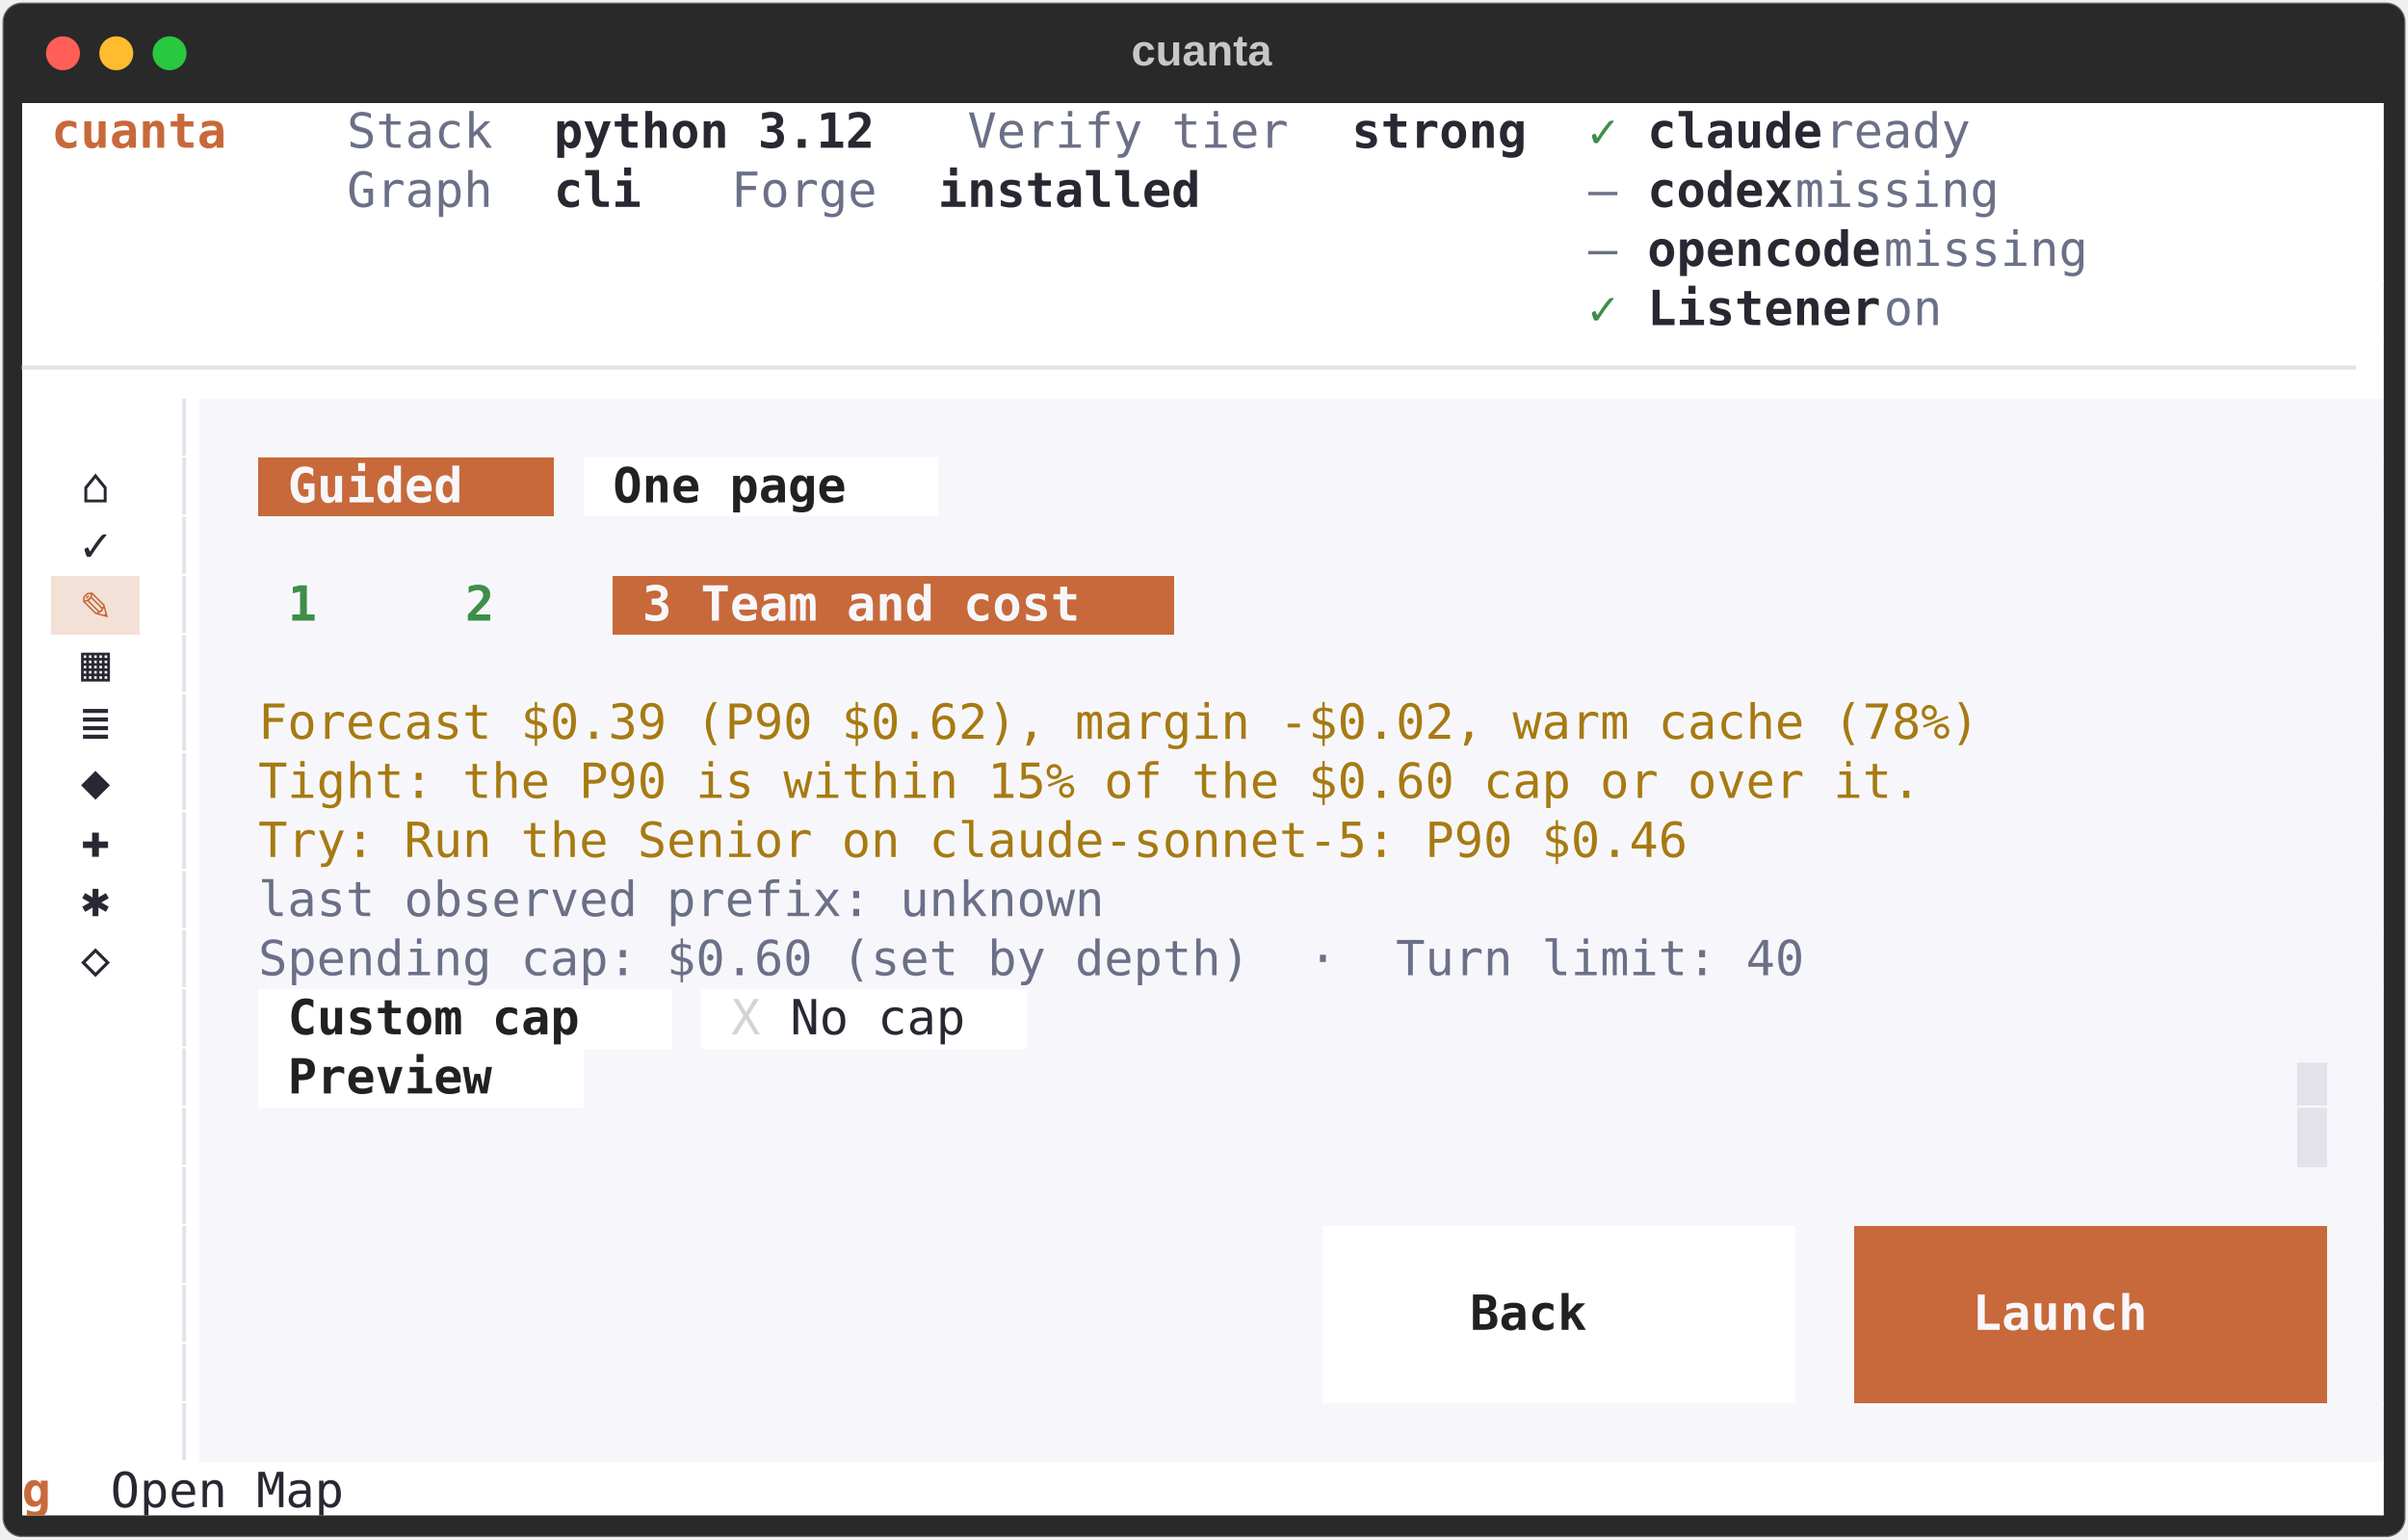
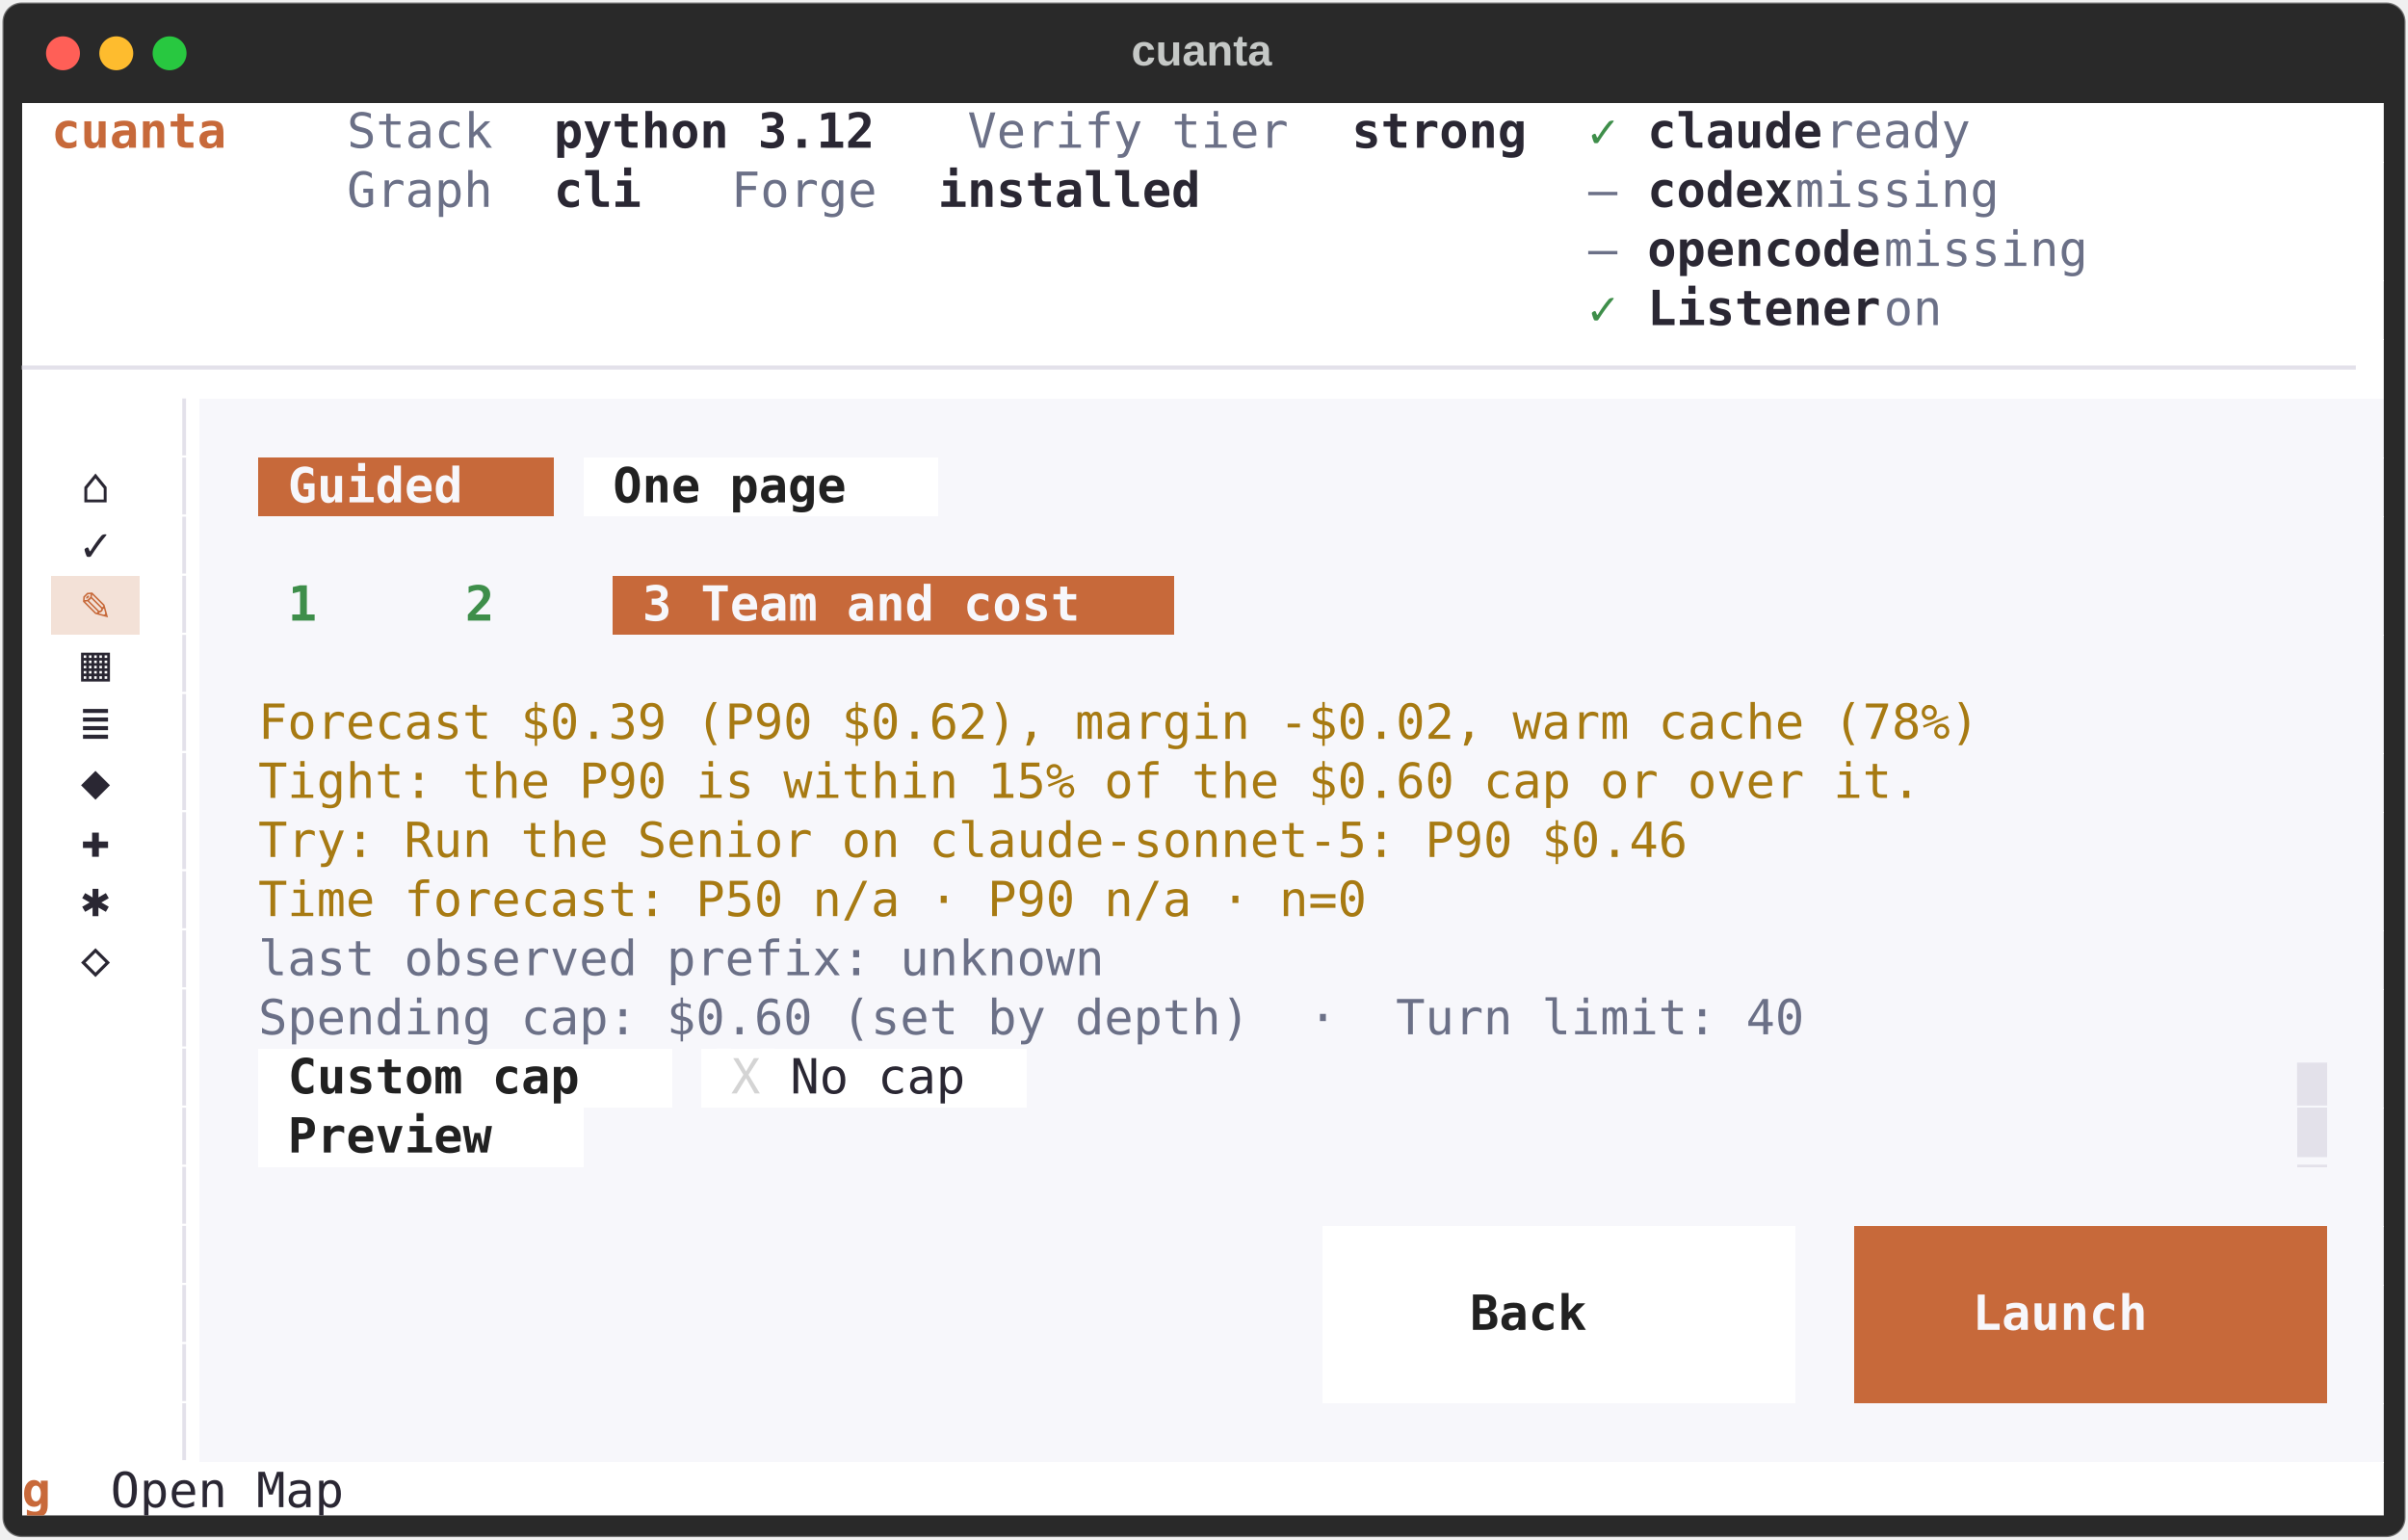
<svg xmlns="http://www.w3.org/2000/svg" class="rich-terminal" viewBox="0 0 994 635.6">
  <style>

    @font-face {
        font-family: "Fira Code";
        src: local("FiraCode-Regular"),
                url("https://cdnjs.cloudflare.com/ajax/libs/firacode/6.2.0/woff2/FiraCode-Regular.woff2") format("woff2"),
                url("https://cdnjs.cloudflare.com/ajax/libs/firacode/6.2.0/woff/FiraCode-Regular.woff") format("woff");
        font-style: normal;
        font-weight: 400;
    }
    @font-face {
        font-family: "Fira Code";
        src: local("FiraCode-Bold"),
                url("https://cdnjs.cloudflare.com/ajax/libs/firacode/6.2.0/woff2/FiraCode-Bold.woff2") format("woff2"),
                url("https://cdnjs.cloudflare.com/ajax/libs/firacode/6.2.0/woff/FiraCode-Bold.woff") format("woff");
        font-style: bold;
        font-weight: 700;
    }

    .terminal-matrix {
        font-family: Fira Code, monospace;
        font-size: 20px;
        line-height: 24.4px;
        font-variant-east-asian: full-width;
    }

    .terminal-title {
        font-size: 18px;
        font-weight: bold;
        font-family: arial;
    }

    .terminal-r1 { fill: #c5c8c6 }
.terminal-r2 { fill: #c7693a;font-weight: bold }
.terminal-r3 { fill: #6b7087 }
.terminal-r4 { fill: #2a2733;font-weight: bold }
.terminal-r5 { fill: #2a2733 }
.terminal-r6 { fill: #3e8e4a }
.terminal-r7 { fill: #e3e1ea }
.terminal-r8 { fill: #f7f7fb;font-weight: bold }
.terminal-r9 { fill: #212121;font-weight: bold }
.terminal-r10 { fill: #3e8e4a;font-weight: bold }
.terminal-r11 { fill: #a77a12 }
.terminal-r12 { fill: #ffffff }
.terminal-r13 { fill: #d4d4d4 }
.terminal-r14 { fill: #f7f7fb }
.terminal-r15 { fill: #bf404f }
.terminal-r16 { fill: #c8693a;font-weight: bold }
    </style>
  <defs>
    <clipPath id="terminal-clip-terminal">
      <rect x="0" y="0" width="975.0" height="584.6" />
    </clipPath>
    <clipPath id="terminal-line-0">
      <rect x="0" y="1.5" width="976" height="24.65" />
    </clipPath>
    <clipPath id="terminal-line-1">
      <rect x="0" y="25.9" width="976" height="24.65" />
    </clipPath>
    <clipPath id="terminal-line-2">
      <rect x="0" y="50.3" width="976" height="24.65" />
    </clipPath>
    <clipPath id="terminal-line-3">
      <rect x="0" y="74.7" width="976" height="24.65" />
    </clipPath>
    <clipPath id="terminal-line-4">
      <rect x="0" y="99.1" width="976" height="24.65" />
    </clipPath>
    <clipPath id="terminal-line-5">
      <rect x="0" y="123.5" width="976" height="24.65" />
    </clipPath>
    <clipPath id="terminal-line-6">
      <rect x="0" y="147.9" width="976" height="24.65" />
    </clipPath>
    <clipPath id="terminal-line-7">
      <rect x="0" y="172.3" width="976" height="24.65" />
    </clipPath>
    <clipPath id="terminal-line-8">
      <rect x="0" y="196.7" width="976" height="24.65" />
    </clipPath>
    <clipPath id="terminal-line-9">
      <rect x="0" y="221.1" width="976" height="24.65" />
    </clipPath>
    <clipPath id="terminal-line-10">
      <rect x="0" y="245.5" width="976" height="24.65" />
    </clipPath>
    <clipPath id="terminal-line-11">
      <rect x="0" y="269.9" width="976" height="24.65" />
    </clipPath>
    <clipPath id="terminal-line-12">
      <rect x="0" y="294.3" width="976" height="24.65" />
    </clipPath>
    <clipPath id="terminal-line-13">
      <rect x="0" y="318.7" width="976" height="24.65" />
    </clipPath>
    <clipPath id="terminal-line-14">
      <rect x="0" y="343.1" width="976" height="24.65" />
    </clipPath>
    <clipPath id="terminal-line-15">
      <rect x="0" y="367.5" width="976" height="24.65" />
    </clipPath>
    <clipPath id="terminal-line-16">
      <rect x="0" y="391.9" width="976" height="24.65" />
    </clipPath>
    <clipPath id="terminal-line-17">
      <rect x="0" y="416.3" width="976" height="24.65" />
    </clipPath>
    <clipPath id="terminal-line-18">
      <rect x="0" y="440.7" width="976" height="24.65" />
    </clipPath>
    <clipPath id="terminal-line-19">
      <rect x="0" y="465.1" width="976" height="24.65" />
    </clipPath>
    <clipPath id="terminal-line-20">
      <rect x="0" y="489.5" width="976" height="24.65" />
    </clipPath>
    <clipPath id="terminal-line-21">
      <rect x="0" y="513.9" width="976" height="24.65" />
    </clipPath>
    <clipPath id="terminal-line-22">
      <rect x="0" y="538.3" width="976" height="24.65" />
    </clipPath>
  </defs>
  <rect fill="#292929" stroke="rgba(255,255,255,0.35)" stroke-width="1" x="1" y="1" width="992" height="633.6" rx="8" />
  <text class="terminal-title" fill="#c5c8c6" text-anchor="middle" x="496" y="27">cuanta</text>
  <g transform="translate(26,22)">
    <circle cx="0" cy="0" r="7" fill="#ff5f57" />
    <circle cx="22" cy="0" r="7" fill="#febc2e" />
    <circle cx="44" cy="0" r="7" fill="#28c840" />
  </g>
  <g transform="translate(9, 41)" clip-path="url(#terminal-clip-terminal)">
    <rect fill="#ffffff" x="0" y="1.5" width="12.2" height="24.65" shape-rendering="crispEdges" />
    <rect fill="#ffffff" x="12.2" y="1.5" width="73.2" height="24.65" shape-rendering="crispEdges" />
    <rect fill="#ffffff" x="85.4" y="1.5" width="48.8" height="24.65" shape-rendering="crispEdges" />
    <rect fill="#ffffff" x="134.2" y="1.5" width="85.4" height="24.65" shape-rendering="crispEdges" />
    <rect fill="#ffffff" x="219.6" y="1.5" width="146.4" height="24.65" shape-rendering="crispEdges" />
    <rect fill="#ffffff" x="366" y="1.5" width="24.4" height="24.65" shape-rendering="crispEdges" />
    <rect fill="#ffffff" x="390.4" y="1.5" width="158.6" height="24.65" shape-rendering="crispEdges" />
    <rect fill="#ffffff" x="549" y="1.5" width="85.4" height="24.65" shape-rendering="crispEdges" />
    <rect fill="#ffffff" x="634.4" y="1.5" width="12.2" height="24.65" shape-rendering="crispEdges" />
    <rect fill="#ffffff" x="646.6" y="1.5" width="24.4" height="24.65" shape-rendering="crispEdges" />
    <rect fill="#ffffff" x="671" y="1.5" width="73.2" height="24.65" shape-rendering="crispEdges" />
    <rect fill="#ffffff" x="744.2" y="1.5" width="85.4" height="24.65" shape-rendering="crispEdges" />
    <rect fill="#ffffff" x="829.6" y="1.5" width="146.4" height="24.65" shape-rendering="crispEdges" />
    <rect fill="#ffffff" x="0" y="25.9" width="134.2" height="24.65" shape-rendering="crispEdges" />
    <rect fill="#ffffff" x="134.2" y="25.9" width="85.4" height="24.65" shape-rendering="crispEdges" />
    <rect fill="#ffffff" x="219.6" y="25.9" width="48.8" height="24.65" shape-rendering="crispEdges" />
    <rect fill="#ffffff" x="268.4" y="25.9" width="24.4" height="24.65" shape-rendering="crispEdges" />
    <rect fill="#ffffff" x="292.8" y="25.9" width="85.4" height="24.65" shape-rendering="crispEdges" />
    <rect fill="#ffffff" x="378.2" y="25.9" width="122" height="24.65" shape-rendering="crispEdges" />
    <rect fill="#ffffff" x="500.2" y="25.9" width="146.4" height="24.65" shape-rendering="crispEdges" />
    <rect fill="#ffffff" x="646.6" y="25.9" width="24.4" height="24.65" shape-rendering="crispEdges" />
    <rect fill="#ffffff" x="671" y="25.9" width="61" height="24.65" shape-rendering="crispEdges" />
    <rect fill="#ffffff" x="732" y="25.9" width="109.8" height="24.65" shape-rendering="crispEdges" />
    <rect fill="#ffffff" x="841.8" y="25.9" width="134.2" height="24.65" shape-rendering="crispEdges" />
    <rect fill="#ffffff" x="0" y="50.3" width="134.2" height="24.65" shape-rendering="crispEdges" />
    <rect fill="#ffffff" x="134.2" y="50.3" width="512.4" height="24.65" shape-rendering="crispEdges" />
    <rect fill="#ffffff" x="646.6" y="50.3" width="24.4" height="24.65" shape-rendering="crispEdges" />
    <rect fill="#ffffff" x="671" y="50.3" width="97.6" height="24.65" shape-rendering="crispEdges" />
    <rect fill="#ffffff" x="768.6" y="50.3" width="109.8" height="24.65" shape-rendering="crispEdges" />
    <rect fill="#ffffff" x="878.4" y="50.3" width="97.6" height="24.65" shape-rendering="crispEdges" />
    <rect fill="#ffffff" x="0" y="74.7" width="134.2" height="24.65" shape-rendering="crispEdges" />
    <rect fill="#ffffff" x="134.2" y="74.7" width="512.4" height="24.65" shape-rendering="crispEdges" />
    <rect fill="#ffffff" x="646.6" y="74.7" width="24.4" height="24.65" shape-rendering="crispEdges" />
    <rect fill="#ffffff" x="671" y="74.7" width="97.6" height="24.65" shape-rendering="crispEdges" />
    <rect fill="#ffffff" x="768.6" y="74.7" width="48.8" height="24.65" shape-rendering="crispEdges" />
    <rect fill="#ffffff" x="817.4" y="74.7" width="158.6" height="24.65" shape-rendering="crispEdges" />
    <rect fill="#ffffff" x="0" y="99.1" width="976" height="24.65" shape-rendering="crispEdges" />
    <rect fill="#ffffff" x="0" y="123.5" width="61" height="24.65" shape-rendering="crispEdges" />
    <rect fill="#ffffff" x="61" y="123.5" width="12.2" height="24.65" shape-rendering="crispEdges" />
    <rect fill="#f7f7fb" x="73.2" y="123.5" width="902.8" height="24.65" shape-rendering="crispEdges" />
    <rect fill="#ffffff" x="0" y="147.9" width="24.4" height="24.65" shape-rendering="crispEdges" />
    <rect fill="#ffffff" x="24.4" y="147.9" width="12.2" height="24.65" shape-rendering="crispEdges" />
    <rect fill="#ffffff" x="36.6" y="147.9" width="24.4" height="24.65" shape-rendering="crispEdges" />
    <rect fill="#ffffff" x="61" y="147.9" width="12.2" height="24.65" shape-rendering="crispEdges" />
    <rect fill="#f7f7fb" x="73.2" y="147.9" width="24.4" height="24.65" shape-rendering="crispEdges" />
    <rect fill="#c7693a" x="97.6" y="147.9" width="12.2" height="24.65" shape-rendering="crispEdges" />
    <rect fill="#c7693a" x="109.8" y="147.9" width="97.6" height="24.65" shape-rendering="crispEdges" />
    <rect fill="#c7693a" x="207.4" y="147.9" width="12.2" height="24.65" shape-rendering="crispEdges" />
    <rect fill="#f7f7fb" x="219.6" y="147.9" width="12.2" height="24.65" shape-rendering="crispEdges" />
    <rect fill="#ffffff" x="231.8" y="147.9" width="12.2" height="24.65" shape-rendering="crispEdges" />
    <rect fill="#ffffff" x="244" y="147.9" width="122" height="24.65" shape-rendering="crispEdges" />
    <rect fill="#ffffff" x="366" y="147.9" width="12.2" height="24.65" shape-rendering="crispEdges" />
    <rect fill="#f7f7fb" x="378.2" y="147.9" width="597.8" height="24.65" shape-rendering="crispEdges" />
    <rect fill="#ffffff" x="0" y="172.3" width="24.4" height="24.65" shape-rendering="crispEdges" />
    <rect fill="#ffffff" x="24.4" y="172.3" width="12.2" height="24.65" shape-rendering="crispEdges" />
    <rect fill="#ffffff" x="36.6" y="172.3" width="24.4" height="24.65" shape-rendering="crispEdges" />
    <rect fill="#ffffff" x="61" y="172.3" width="12.2" height="24.65" shape-rendering="crispEdges" />
    <rect fill="#f7f7fb" x="73.2" y="172.3" width="902.8" height="24.65" shape-rendering="crispEdges" />
    <rect fill="#ffffff" x="0" y="196.7" width="12.2" height="24.65" shape-rendering="crispEdges" />
    <rect fill="#f3e1d7" x="12.2" y="196.7" width="12.2" height="24.65" shape-rendering="crispEdges" />
    <rect fill="#f3e1d7" x="24.4" y="196.7" width="12.2" height="24.65" shape-rendering="crispEdges" />
    <rect fill="#f3e1d7" x="36.6" y="196.7" width="12.2" height="24.65" shape-rendering="crispEdges" />
    <rect fill="#ffffff" x="48.8" y="196.7" width="12.2" height="24.65" shape-rendering="crispEdges" />
    <rect fill="#ffffff" x="61" y="196.7" width="12.2" height="24.65" shape-rendering="crispEdges" />
    <rect fill="#f7f7fb" x="73.2" y="196.7" width="36.6" height="24.65" shape-rendering="crispEdges" />
    <rect fill="#f7f7fb" x="109.8" y="196.7" width="36.6" height="24.65" shape-rendering="crispEdges" />
    <rect fill="#f7f7fb" x="146.4" y="196.7" width="36.6" height="24.65" shape-rendering="crispEdges" />
    <rect fill="#f7f7fb" x="183" y="196.7" width="36.6" height="24.65" shape-rendering="crispEdges" />
    <rect fill="#f7f7fb" x="219.6" y="196.7" width="24.4" height="24.65" shape-rendering="crispEdges" />
    <rect fill="#c7693a" x="244" y="196.7" width="12.2" height="24.65" shape-rendering="crispEdges" />
    <rect fill="#c7693a" x="256.2" y="196.7" width="207.4" height="24.65" shape-rendering="crispEdges" />
    <rect fill="#c7693a" x="463.6" y="196.7" width="12.2" height="24.65" shape-rendering="crispEdges" />
    <rect fill="#f7f7fb" x="475.8" y="196.7" width="500.2" height="24.65" shape-rendering="crispEdges" />
    <rect fill="#ffffff" x="0" y="221.1" width="24.4" height="24.65" shape-rendering="crispEdges" />
    <rect fill="#ffffff" x="24.4" y="221.1" width="12.2" height="24.65" shape-rendering="crispEdges" />
    <rect fill="#ffffff" x="36.6" y="221.1" width="24.4" height="24.65" shape-rendering="crispEdges" />
    <rect fill="#ffffff" x="61" y="221.1" width="12.2" height="24.65" shape-rendering="crispEdges" />
    <rect fill="#f7f7fb" x="73.2" y="221.1" width="902.8" height="24.65" shape-rendering="crispEdges" />
    <rect fill="#ffffff" x="0" y="245.5" width="24.4" height="24.65" shape-rendering="crispEdges" />
    <rect fill="#ffffff" x="24.4" y="245.5" width="12.2" height="24.65" shape-rendering="crispEdges" />
    <rect fill="#ffffff" x="36.6" y="245.5" width="24.4" height="24.65" shape-rendering="crispEdges" />
    <rect fill="#ffffff" x="61" y="245.5" width="12.2" height="24.65" shape-rendering="crispEdges" />
    <rect fill="#f7f7fb" x="73.2" y="245.5" width="24.4" height="24.65" shape-rendering="crispEdges" />
    <rect fill="#f7f7fb" x="97.6" y="245.5" width="719.8" height="24.65" shape-rendering="crispEdges" />
    <rect fill="#f7f7fb" x="817.4" y="245.5" width="122" height="24.65" shape-rendering="crispEdges" />
    <rect fill="#f7f7fb" x="939.4" y="245.5" width="12.2" height="24.65" shape-rendering="crispEdges" />
    <rect fill="#f7f7fb" x="951.6" y="245.5" width="24.4" height="24.65" shape-rendering="crispEdges" />
    <rect fill="#ffffff" x="0" y="269.9" width="24.4" height="24.65" shape-rendering="crispEdges" />
    <rect fill="#ffffff" x="24.4" y="269.9" width="12.2" height="24.65" shape-rendering="crispEdges" />
    <rect fill="#ffffff" x="36.6" y="269.9" width="24.4" height="24.65" shape-rendering="crispEdges" />
    <rect fill="#ffffff" x="61" y="269.9" width="12.2" height="24.65" shape-rendering="crispEdges" />
    <rect fill="#f7f7fb" x="73.2" y="269.9" width="24.4" height="24.65" shape-rendering="crispEdges" />
    <rect fill="#f7f7fb" x="97.6" y="269.9" width="695.4" height="24.65" shape-rendering="crispEdges" />
    <rect fill="#f7f7fb" x="793" y="269.9" width="146.4" height="24.65" shape-rendering="crispEdges" />
    <rect fill="#f7f7fb" x="939.4" y="269.9" width="12.2" height="24.65" shape-rendering="crispEdges" />
    <rect fill="#f7f7fb" x="951.6" y="269.9" width="24.4" height="24.65" shape-rendering="crispEdges" />
    <rect fill="#ffffff" x="0" y="294.3" width="24.4" height="24.65" shape-rendering="crispEdges" />
    <rect fill="#ffffff" x="24.4" y="294.3" width="12.2" height="24.65" shape-rendering="crispEdges" />
    <rect fill="#ffffff" x="36.6" y="294.3" width="24.4" height="24.65" shape-rendering="crispEdges" />
    <rect fill="#ffffff" x="61" y="294.3" width="12.2" height="24.65" shape-rendering="crispEdges" />
    <rect fill="#f7f7fb" x="73.2" y="294.3" width="24.4" height="24.65" shape-rendering="crispEdges" />
    <rect fill="#f7f7fb" x="97.6" y="294.3" width="597.8" height="24.65" shape-rendering="crispEdges" />
    <rect fill="#f7f7fb" x="695.4" y="294.3" width="244" height="24.65" shape-rendering="crispEdges" />
    <rect fill="#f7f7fb" x="939.4" y="294.3" width="12.2" height="24.65" shape-rendering="crispEdges" />
    <rect fill="#f7f7fb" x="951.6" y="294.3" width="24.4" height="24.65" shape-rendering="crispEdges" />
    <rect fill="#ffffff" x="0" y="318.7" width="24.4" height="24.65" shape-rendering="crispEdges" />
    <rect fill="#ffffff" x="24.4" y="318.7" width="12.2" height="24.65" shape-rendering="crispEdges" />
    <rect fill="#ffffff" x="36.6" y="318.7" width="24.4" height="24.65" shape-rendering="crispEdges" />
    <rect fill="#ffffff" x="61" y="318.7" width="12.2" height="24.65" shape-rendering="crispEdges" />
    <rect fill="#f7f7fb" x="73.2" y="318.7" width="24.4" height="24.65" shape-rendering="crispEdges" />
-     <rect fill="#f7f7fb" x="97.6" y="318.7" width="353.8" height="24.65" shape-rendering="crispEdges" />
-     <rect fill="#f7f7fb" x="451.4" y="318.7" width="488" height="24.65" shape-rendering="crispEdges" />
+     <rect fill="#f7f7fb" x="97.6" y="318.7" width="463.6" height="24.65" shape-rendering="crispEdges" />
+     <rect fill="#f7f7fb" x="561.2" y="318.7" width="378.2" height="24.65" shape-rendering="crispEdges" />
    <rect fill="#f7f7fb" x="939.4" y="318.7" width="12.2" height="24.65" shape-rendering="crispEdges" />
    <rect fill="#f7f7fb" x="951.6" y="318.7" width="24.4" height="24.65" shape-rendering="crispEdges" />
    <rect fill="#ffffff" x="0" y="343.1" width="24.4" height="24.65" shape-rendering="crispEdges" />
    <rect fill="#ffffff" x="24.4" y="343.1" width="12.2" height="24.65" shape-rendering="crispEdges" />
    <rect fill="#ffffff" x="36.6" y="343.1" width="24.4" height="24.65" shape-rendering="crispEdges" />
    <rect fill="#ffffff" x="61" y="343.1" width="12.2" height="24.65" shape-rendering="crispEdges" />
    <rect fill="#f7f7fb" x="73.2" y="343.1" width="24.4" height="24.65" shape-rendering="crispEdges" />
-     <rect fill="#f7f7fb" x="97.6" y="343.1" width="646.6" height="24.65" shape-rendering="crispEdges" />
-     <rect fill="#f7f7fb" x="744.2" y="343.1" width="195.2" height="24.65" shape-rendering="crispEdges" />
+     <rect fill="#f7f7fb" x="97.6" y="343.1" width="353.8" height="24.65" shape-rendering="crispEdges" />
+     <rect fill="#f7f7fb" x="451.4" y="343.1" width="488" height="24.65" shape-rendering="crispEdges" />
    <rect fill="#f7f7fb" x="939.4" y="343.1" width="12.2" height="24.65" shape-rendering="crispEdges" />
    <rect fill="#f7f7fb" x="951.6" y="343.1" width="24.4" height="24.65" shape-rendering="crispEdges" />
    <rect fill="#ffffff" x="0" y="367.5" width="61" height="24.65" shape-rendering="crispEdges" />
    <rect fill="#ffffff" x="61" y="367.5" width="12.2" height="24.65" shape-rendering="crispEdges" />
    <rect fill="#f7f7fb" x="73.2" y="367.5" width="24.4" height="24.65" shape-rendering="crispEdges" />
-     <rect fill="#ffffff" x="97.6" y="367.5" width="12.2" height="24.65" shape-rendering="crispEdges" />
-     <rect fill="#ffffff" x="109.8" y="367.5" width="146.4" height="24.65" shape-rendering="crispEdges" />
-     <rect fill="#ffffff" x="256.2" y="367.5" width="12.2" height="24.65" shape-rendering="crispEdges" />
-     <rect fill="#f7f7fb" x="268.4" y="367.5" width="12.2" height="24.65" shape-rendering="crispEdges" />
-     <rect fill="#ffffff" x="280.6" y="367.5" width="12.2" height="24.65" shape-rendering="crispEdges" />
-     <rect fill="#ffffff" x="292.8" y="367.5" width="12.2" height="24.65" shape-rendering="crispEdges" />
-     <rect fill="#ffffff" x="305" y="367.5" width="12.2" height="24.65" shape-rendering="crispEdges" />
-     <rect fill="#ffffff" x="317.2" y="367.5" width="97.6" height="24.65" shape-rendering="crispEdges" />
-     <rect fill="#f7f7fb" x="414.8" y="367.5" width="524.6" height="24.65" shape-rendering="crispEdges" />
+     <rect fill="#f7f7fb" x="97.6" y="367.5" width="646.6" height="24.65" shape-rendering="crispEdges" />
+     <rect fill="#f7f7fb" x="744.2" y="367.5" width="195.2" height="24.65" shape-rendering="crispEdges" />
    <rect fill="#f7f7fb" x="939.4" y="367.5" width="12.2" height="24.65" shape-rendering="crispEdges" />
    <rect fill="#f7f7fb" x="951.6" y="367.5" width="24.4" height="24.65" shape-rendering="crispEdges" />
    <rect fill="#ffffff" x="0" y="391.9" width="61" height="24.65" shape-rendering="crispEdges" />
    <rect fill="#ffffff" x="61" y="391.9" width="12.2" height="24.65" shape-rendering="crispEdges" />
    <rect fill="#f7f7fb" x="73.2" y="391.9" width="24.4" height="24.65" shape-rendering="crispEdges" />
    <rect fill="#ffffff" x="97.6" y="391.9" width="12.2" height="24.65" shape-rendering="crispEdges" />
-     <rect fill="#ffffff" x="109.8" y="391.9" width="109.8" height="24.65" shape-rendering="crispEdges" />
-     <rect fill="#ffffff" x="219.6" y="391.9" width="12.2" height="24.65" shape-rendering="crispEdges" />
-     <rect fill="#f7f7fb" x="231.8" y="391.9" width="707.6" height="24.65" shape-rendering="crispEdges" />
+     <rect fill="#ffffff" x="109.8" y="391.9" width="146.4" height="24.65" shape-rendering="crispEdges" />
+     <rect fill="#ffffff" x="256.2" y="391.9" width="12.2" height="24.65" shape-rendering="crispEdges" />
+     <rect fill="#f7f7fb" x="268.4" y="391.9" width="12.2" height="24.65" shape-rendering="crispEdges" />
+     <rect fill="#ffffff" x="280.6" y="391.9" width="12.2" height="24.65" shape-rendering="crispEdges" />
+     <rect fill="#ffffff" x="292.8" y="391.9" width="12.2" height="24.65" shape-rendering="crispEdges" />
+     <rect fill="#ffffff" x="305" y="391.9" width="12.2" height="24.65" shape-rendering="crispEdges" />
+     <rect fill="#ffffff" x="317.2" y="391.9" width="97.6" height="24.65" shape-rendering="crispEdges" />
+     <rect fill="#f7f7fb" x="414.8" y="391.9" width="524.6" height="24.65" shape-rendering="crispEdges" />
    <rect fill="#f7f7fb" x="939.4" y="391.9" width="12.2" height="24.65" shape-rendering="crispEdges" />
    <rect fill="#f7f7fb" x="951.6" y="391.9" width="24.4" height="24.65" shape-rendering="crispEdges" />
    <rect fill="#ffffff" x="0" y="416.3" width="61" height="24.65" shape-rendering="crispEdges" />
    <rect fill="#ffffff" x="61" y="416.3" width="12.2" height="24.65" shape-rendering="crispEdges" />
-     <rect fill="#f7f7fb" x="73.2" y="416.3" width="866.2" height="24.65" shape-rendering="crispEdges" />
+     <rect fill="#f7f7fb" x="73.2" y="416.3" width="24.4" height="24.65" shape-rendering="crispEdges" />
+     <rect fill="#ffffff" x="97.6" y="416.3" width="12.2" height="24.65" shape-rendering="crispEdges" />
+     <rect fill="#ffffff" x="109.8" y="416.3" width="109.8" height="24.65" shape-rendering="crispEdges" />
+     <rect fill="#ffffff" x="219.6" y="416.3" width="12.2" height="24.65" shape-rendering="crispEdges" />
+     <rect fill="#f7f7fb" x="231.8" y="416.3" width="707.6" height="24.65" shape-rendering="crispEdges" />
    <rect fill="#e3e1ea" x="939.4" y="416.3" width="12.2" height="24.65" shape-rendering="crispEdges" />
    <rect fill="#f7f7fb" x="951.6" y="416.3" width="24.4" height="24.65" shape-rendering="crispEdges" />
    <rect fill="#ffffff" x="0" y="440.7" width="61" height="24.65" shape-rendering="crispEdges" />
    <rect fill="#ffffff" x="61" y="440.7" width="12.2" height="24.65" shape-rendering="crispEdges" />
    <rect fill="#f7f7fb" x="73.2" y="440.7" width="24.4" height="24.65" shape-rendering="crispEdges" />
    <rect fill="#f7f7fb" x="97.6" y="440.7" width="0" height="24.65" shape-rendering="crispEdges" />
    <rect fill="#f7f7fb" x="97.6" y="440.7" width="878.4" height="24.65" shape-rendering="crispEdges" />
    <rect fill="#ffffff" x="0" y="465.1" width="61" height="24.65" shape-rendering="crispEdges" />
    <rect fill="#ffffff" x="61" y="465.1" width="12.2" height="24.65" shape-rendering="crispEdges" />
    <rect fill="#f7f7fb" x="73.2" y="465.1" width="463.6" height="24.65" shape-rendering="crispEdges" />
    <rect fill="#ffffff" x="536.8" y="465.1" width="195.2" height="24.65" shape-rendering="crispEdges" />
    <rect fill="#f7f7fb" x="732" y="465.1" width="24.4" height="24.65" shape-rendering="crispEdges" />
    <rect fill="#c7693a" x="756.4" y="465.1" width="195.2" height="24.65" shape-rendering="crispEdges" />
    <rect fill="#f7f7fb" x="951.6" y="465.1" width="24.4" height="24.65" shape-rendering="crispEdges" />
    <rect fill="#ffffff" x="0" y="489.5" width="61" height="24.65" shape-rendering="crispEdges" />
    <rect fill="#ffffff" x="61" y="489.5" width="12.2" height="24.65" shape-rendering="crispEdges" />
    <rect fill="#f7f7fb" x="73.2" y="489.5" width="463.6" height="24.65" shape-rendering="crispEdges" />
    <rect fill="#ffffff" x="536.8" y="489.5" width="61" height="24.65" shape-rendering="crispEdges" />
    <rect fill="#ffffff" x="597.8" y="489.5" width="73.2" height="24.65" shape-rendering="crispEdges" />
    <rect fill="#ffffff" x="671" y="489.5" width="61" height="24.65" shape-rendering="crispEdges" />
    <rect fill="#f7f7fb" x="732" y="489.5" width="24.4" height="24.65" shape-rendering="crispEdges" />
    <rect fill="#c7693a" x="756.4" y="489.5" width="48.8" height="24.65" shape-rendering="crispEdges" />
    <rect fill="#c7693a" x="805.2" y="489.5" width="97.6" height="24.65" shape-rendering="crispEdges" />
    <rect fill="#c7693a" x="902.8" y="489.5" width="48.8" height="24.65" shape-rendering="crispEdges" />
    <rect fill="#f7f7fb" x="951.6" y="489.5" width="24.4" height="24.65" shape-rendering="crispEdges" />
    <rect fill="#ffffff" x="0" y="513.9" width="61" height="24.65" shape-rendering="crispEdges" />
    <rect fill="#ffffff" x="61" y="513.9" width="12.2" height="24.65" shape-rendering="crispEdges" />
    <rect fill="#f7f7fb" x="73.2" y="513.9" width="463.6" height="24.65" shape-rendering="crispEdges" />
    <rect fill="#ffffff" x="536.8" y="513.9" width="195.2" height="24.65" shape-rendering="crispEdges" />
    <rect fill="#f7f7fb" x="732" y="513.9" width="24.4" height="24.65" shape-rendering="crispEdges" />
    <rect fill="#c7693a" x="756.4" y="513.9" width="195.2" height="24.65" shape-rendering="crispEdges" />
    <rect fill="#f7f7fb" x="951.6" y="513.9" width="24.4" height="24.65" shape-rendering="crispEdges" />
    <rect fill="#ffffff" x="0" y="538.3" width="61" height="24.65" shape-rendering="crispEdges" />
    <rect fill="#ffffff" x="61" y="538.3" width="12.2" height="24.65" shape-rendering="crispEdges" />
    <rect fill="#f7f7fb" x="73.2" y="538.3" width="902.8" height="24.65" shape-rendering="crispEdges" />
    <rect fill="#ffffff" x="0" y="562.7" width="36.6" height="24.65" shape-rendering="crispEdges" />
    <rect fill="#ffffff" x="36.6" y="562.7" width="109.8" height="24.65" shape-rendering="crispEdges" />
    <rect fill="#ffffff" x="146.4" y="562.7" width="829.6" height="24.65" shape-rendering="crispEdges" />
    <g class="terminal-matrix">
      <text class="terminal-r2" x="12.2" y="20" textLength="73.2" clip-path="url(#terminal-line-0)">cuanta</text>
      <text class="terminal-r3" x="134.2" y="20" textLength="85.4" clip-path="url(#terminal-line-0)"> Stack </text>
      <text class="terminal-r4" x="219.6" y="20" textLength="146.4" clip-path="url(#terminal-line-0)">python 3.12 </text>
      <text class="terminal-r3" x="390.4" y="20" textLength="158.6" clip-path="url(#terminal-line-0)"> Verify tier </text>
      <text class="terminal-r4" x="549" y="20" textLength="85.4" clip-path="url(#terminal-line-0)">strong </text>
      <text class="terminal-r6" x="646.6" y="20" textLength="24.4" clip-path="url(#terminal-line-0)">✓ </text>
      <text class="terminal-r4" x="671" y="20" textLength="73.2" clip-path="url(#terminal-line-0)">claude</text>
      <text class="terminal-r3" x="744.2" y="20" textLength="85.4" clip-path="url(#terminal-line-0)">  ready</text>
      <text class="terminal-r1" x="976" y="20" textLength="12.2" clip-path="url(#terminal-line-0)">
</text>
      <text class="terminal-r3" x="134.2" y="44.4" textLength="85.4" clip-path="url(#terminal-line-1)"> Graph </text>
      <text class="terminal-r4" x="219.6" y="44.4" textLength="48.8" clip-path="url(#terminal-line-1)">cli </text>
      <text class="terminal-r3" x="292.8" y="44.4" textLength="85.4" clip-path="url(#terminal-line-1)"> Forge </text>
      <text class="terminal-r4" x="378.2" y="44.4" textLength="122" clip-path="url(#terminal-line-1)">installed </text>
      <text class="terminal-r3" x="646.6" y="44.4" textLength="24.4" clip-path="url(#terminal-line-1)">– </text>
      <text class="terminal-r4" x="671" y="44.4" textLength="61" clip-path="url(#terminal-line-1)">codex</text>
      <text class="terminal-r3" x="732" y="44.4" textLength="109.8" clip-path="url(#terminal-line-1)">  missing</text>
      <text class="terminal-r1" x="976" y="44.4" textLength="12.2" clip-path="url(#terminal-line-1)">
</text>
      <text class="terminal-r3" x="646.6" y="68.8" textLength="24.4" clip-path="url(#terminal-line-2)">– </text>
      <text class="terminal-r4" x="671" y="68.8" textLength="97.6" clip-path="url(#terminal-line-2)">opencode</text>
      <text class="terminal-r3" x="768.6" y="68.8" textLength="109.8" clip-path="url(#terminal-line-2)">  missing</text>
      <text class="terminal-r1" x="976" y="68.8" textLength="12.2" clip-path="url(#terminal-line-2)">
</text>
      <text class="terminal-r6" x="646.6" y="93.2" textLength="24.4" clip-path="url(#terminal-line-3)">✓ </text>
      <text class="terminal-r4" x="671" y="93.2" textLength="97.6" clip-path="url(#terminal-line-3)">Listener</text>
      <text class="terminal-r3" x="768.6" y="93.2" textLength="48.8" clip-path="url(#terminal-line-3)">  on</text>
      <text class="terminal-r1" x="976" y="93.2" textLength="12.2" clip-path="url(#terminal-line-3)">
</text>
      <text class="terminal-r7" x="0" y="117.6" textLength="976" clip-path="url(#terminal-line-4)">────────────────────────────────────────────────────────────────────────────────</text>
      <text class="terminal-r1" x="976" y="117.6" textLength="12.2" clip-path="url(#terminal-line-4)">
</text>
      <text class="terminal-r7" x="61" y="142" textLength="12.2" clip-path="url(#terminal-line-5)">│</text>
      <text class="terminal-r1" x="976" y="142" textLength="12.2" clip-path="url(#terminal-line-5)">
</text>
      <text class="terminal-r5" x="24.4" y="166.4" textLength="12.2" clip-path="url(#terminal-line-6)">⌂</text>
      <text class="terminal-r7" x="61" y="166.4" textLength="12.2" clip-path="url(#terminal-line-6)">│</text>
      <text class="terminal-r8" x="109.8" y="166.4" textLength="97.6" clip-path="url(#terminal-line-6)"> Guided </text>
      <text class="terminal-r9" x="244" y="166.4" textLength="122" clip-path="url(#terminal-line-6)"> One page </text>
      <text class="terminal-r1" x="976" y="166.4" textLength="12.2" clip-path="url(#terminal-line-6)">
</text>
      <text class="terminal-r5" x="24.4" y="190.8" textLength="12.2" clip-path="url(#terminal-line-7)">✓</text>
      <text class="terminal-r7" x="61" y="190.8" textLength="12.2" clip-path="url(#terminal-line-7)">│</text>
      <text class="terminal-r1" x="976" y="190.8" textLength="12.2" clip-path="url(#terminal-line-7)">
</text>
      <text class="terminal-r2" x="24.4" y="215.2" textLength="12.2" clip-path="url(#terminal-line-8)">✎</text>
      <text class="terminal-r7" x="61" y="215.2" textLength="12.2" clip-path="url(#terminal-line-8)">│</text>
      <text class="terminal-r10" x="109.8" y="215.2" textLength="36.6" clip-path="url(#terminal-line-8)"> 1 </text>
      <text class="terminal-r10" x="183" y="215.2" textLength="36.6" clip-path="url(#terminal-line-8)"> 2 </text>
      <text class="terminal-r8" x="256.2" y="215.2" textLength="207.4" clip-path="url(#terminal-line-8)"> 3 Team and cost </text>
      <text class="terminal-r1" x="976" y="215.2" textLength="12.2" clip-path="url(#terminal-line-8)">
</text>
      <text class="terminal-r5" x="24.4" y="239.6" textLength="12.2" clip-path="url(#terminal-line-9)">▦</text>
      <text class="terminal-r7" x="61" y="239.6" textLength="12.2" clip-path="url(#terminal-line-9)">│</text>
      <text class="terminal-r1" x="976" y="239.6" textLength="12.2" clip-path="url(#terminal-line-9)">
</text>
      <text class="terminal-r5" x="24.4" y="264" textLength="12.2" clip-path="url(#terminal-line-10)">≣</text>
      <text class="terminal-r7" x="61" y="264" textLength="12.2" clip-path="url(#terminal-line-10)">│</text>
      <text class="terminal-r11" x="97.6" y="264" textLength="719.8" clip-path="url(#terminal-line-10)">Forecast $0.39 (P90 $0.62), margin -$0.02, warm cache (78%)</text>
      <text class="terminal-r1" x="976" y="264" textLength="12.2" clip-path="url(#terminal-line-10)">
</text>
      <text class="terminal-r5" x="24.4" y="288.4" textLength="12.2" clip-path="url(#terminal-line-11)">◆</text>
      <text class="terminal-r7" x="61" y="288.4" textLength="12.2" clip-path="url(#terminal-line-11)">│</text>
      <text class="terminal-r11" x="97.6" y="288.4" textLength="695.4" clip-path="url(#terminal-line-11)">Tight: the P90 is within 15% of the $0.60 cap or over it.</text>
      <text class="terminal-r1" x="976" y="288.4" textLength="12.2" clip-path="url(#terminal-line-11)">
</text>
      <text class="terminal-r5" x="24.4" y="312.8" textLength="12.2" clip-path="url(#terminal-line-12)">✚</text>
      <text class="terminal-r7" x="61" y="312.8" textLength="12.2" clip-path="url(#terminal-line-12)">│</text>
      <text class="terminal-r11" x="97.6" y="312.8" textLength="597.8" clip-path="url(#terminal-line-12)">Try: Run the Senior on claude-sonnet-5: P90 $0.46</text>
      <text class="terminal-r1" x="976" y="312.8" textLength="12.2" clip-path="url(#terminal-line-12)">
</text>
      <text class="terminal-r5" x="24.4" y="337.2" textLength="12.2" clip-path="url(#terminal-line-13)">✱</text>
      <text class="terminal-r7" x="61" y="337.2" textLength="12.2" clip-path="url(#terminal-line-13)">│</text>
-       <text class="terminal-r3" x="97.6" y="337.2" textLength="353.8" clip-path="url(#terminal-line-13)">last observed prefix: unknown</text>
+       <text class="terminal-r11" x="97.6" y="337.2" textLength="463.6" clip-path="url(#terminal-line-13)">Time forecast: P50 n/a · P90 n/a · n=0</text>
      <text class="terminal-r1" x="976" y="337.2" textLength="12.2" clip-path="url(#terminal-line-13)">
</text>
      <text class="terminal-r5" x="24.4" y="361.6" textLength="12.2" clip-path="url(#terminal-line-14)">◇</text>
      <text class="terminal-r7" x="61" y="361.6" textLength="12.2" clip-path="url(#terminal-line-14)">│</text>
-       <text class="terminal-r3" x="97.6" y="361.6" textLength="646.6" clip-path="url(#terminal-line-14)">Spending cap: $0.60 (set by depth)  ·  Turn limit: 40</text>
+       <text class="terminal-r3" x="97.6" y="361.6" textLength="353.8" clip-path="url(#terminal-line-14)">last observed prefix: unknown</text>
      <text class="terminal-r1" x="976" y="361.6" textLength="12.2" clip-path="url(#terminal-line-14)">
</text>
      <text class="terminal-r7" x="61" y="386" textLength="12.2" clip-path="url(#terminal-line-15)">│</text>
-       <text class="terminal-r9" x="109.8" y="386" textLength="146.4" clip-path="url(#terminal-line-15)"> Custom cap </text>
-       <text class="terminal-r12" x="280.6" y="386" textLength="12.2" clip-path="url(#terminal-line-15)">▐</text>
-       <text class="terminal-r13" x="292.8" y="386" textLength="12.2" clip-path="url(#terminal-line-15)">X</text>
-       <text class="terminal-r12" x="305" y="386" textLength="12.2" clip-path="url(#terminal-line-15)">▌</text>
-       <text class="terminal-r5" x="317.2" y="386" textLength="97.6" clip-path="url(#terminal-line-15)"> No cap </text>
+       <text class="terminal-r3" x="97.6" y="386" textLength="646.6" clip-path="url(#terminal-line-15)">Spending cap: $0.60 (set by depth)  ·  Turn limit: 40</text>
      <text class="terminal-r1" x="976" y="386" textLength="12.2" clip-path="url(#terminal-line-15)">
</text>
      <text class="terminal-r7" x="61" y="410.4" textLength="12.2" clip-path="url(#terminal-line-16)">│</text>
-       <text class="terminal-r9" x="109.8" y="410.4" textLength="109.8" clip-path="url(#terminal-line-16)"> Preview </text>
+       <text class="terminal-r9" x="109.8" y="410.4" textLength="146.4" clip-path="url(#terminal-line-16)"> Custom cap </text>
+       <text class="terminal-r12" x="280.6" y="410.4" textLength="12.2" clip-path="url(#terminal-line-16)">▐</text>
+       <text class="terminal-r13" x="292.8" y="410.4" textLength="12.2" clip-path="url(#terminal-line-16)">X</text>
+       <text class="terminal-r12" x="305" y="410.4" textLength="12.2" clip-path="url(#terminal-line-16)">▌</text>
+       <text class="terminal-r5" x="317.2" y="410.4" textLength="97.6" clip-path="url(#terminal-line-16)"> No cap </text>
      <text class="terminal-r7" x="939.4" y="410.4" textLength="12.2" clip-path="url(#terminal-line-16)">▆</text>
      <text class="terminal-r1" x="976" y="410.4" textLength="12.2" clip-path="url(#terminal-line-16)">
</text>
      <text class="terminal-r7" x="61" y="434.8" textLength="12.2" clip-path="url(#terminal-line-17)">│</text>
+       <text class="terminal-r9" x="109.8" y="434.8" textLength="109.8" clip-path="url(#terminal-line-17)"> Preview </text>
+       <text class="terminal-r14" x="939.4" y="434.8" textLength="12.2" clip-path="url(#terminal-line-17)">▁</text>
      <text class="terminal-r1" x="976" y="434.8" textLength="12.2" clip-path="url(#terminal-line-17)">
</text>
      <text class="terminal-r7" x="61" y="459.2" textLength="12.2" clip-path="url(#terminal-line-18)">│</text>
      <text class="terminal-r1" x="976" y="459.2" textLength="12.2" clip-path="url(#terminal-line-18)">
</text>
      <text class="terminal-r7" x="61" y="483.6" textLength="12.2" clip-path="url(#terminal-line-19)">│</text>
      <text class="terminal-r1" x="976" y="483.6" textLength="12.2" clip-path="url(#terminal-line-19)">
</text>
      <text class="terminal-r7" x="61" y="508" textLength="12.2" clip-path="url(#terminal-line-20)">│</text>
      <text class="terminal-r9" x="597.8" y="508" textLength="73.2" clip-path="url(#terminal-line-20)"> Back </text>
      <text class="terminal-r8" x="805.2" y="508" textLength="97.6" clip-path="url(#terminal-line-20)"> Launch </text>
      <text class="terminal-r1" x="976" y="508" textLength="12.2" clip-path="url(#terminal-line-20)">
</text>
      <text class="terminal-r7" x="61" y="532.4" textLength="12.2" clip-path="url(#terminal-line-21)">│</text>
      <text class="terminal-r1" x="976" y="532.4" textLength="12.2" clip-path="url(#terminal-line-21)">
</text>
      <text class="terminal-r7" x="61" y="556.8" textLength="12.2" clip-path="url(#terminal-line-22)">│</text>
      <text class="terminal-r1" x="976" y="556.8" textLength="12.2" clip-path="url(#terminal-line-22)">
</text>
      <text class="terminal-r16" x="0" y="581.2" textLength="36.6" clip-path="url(#terminal-line-23)"> g </text>
      <text class="terminal-r5" x="36.6" y="581.2" textLength="109.8" clip-path="url(#terminal-line-23)">Open Map </text>
    </g>
  </g>
</svg>
